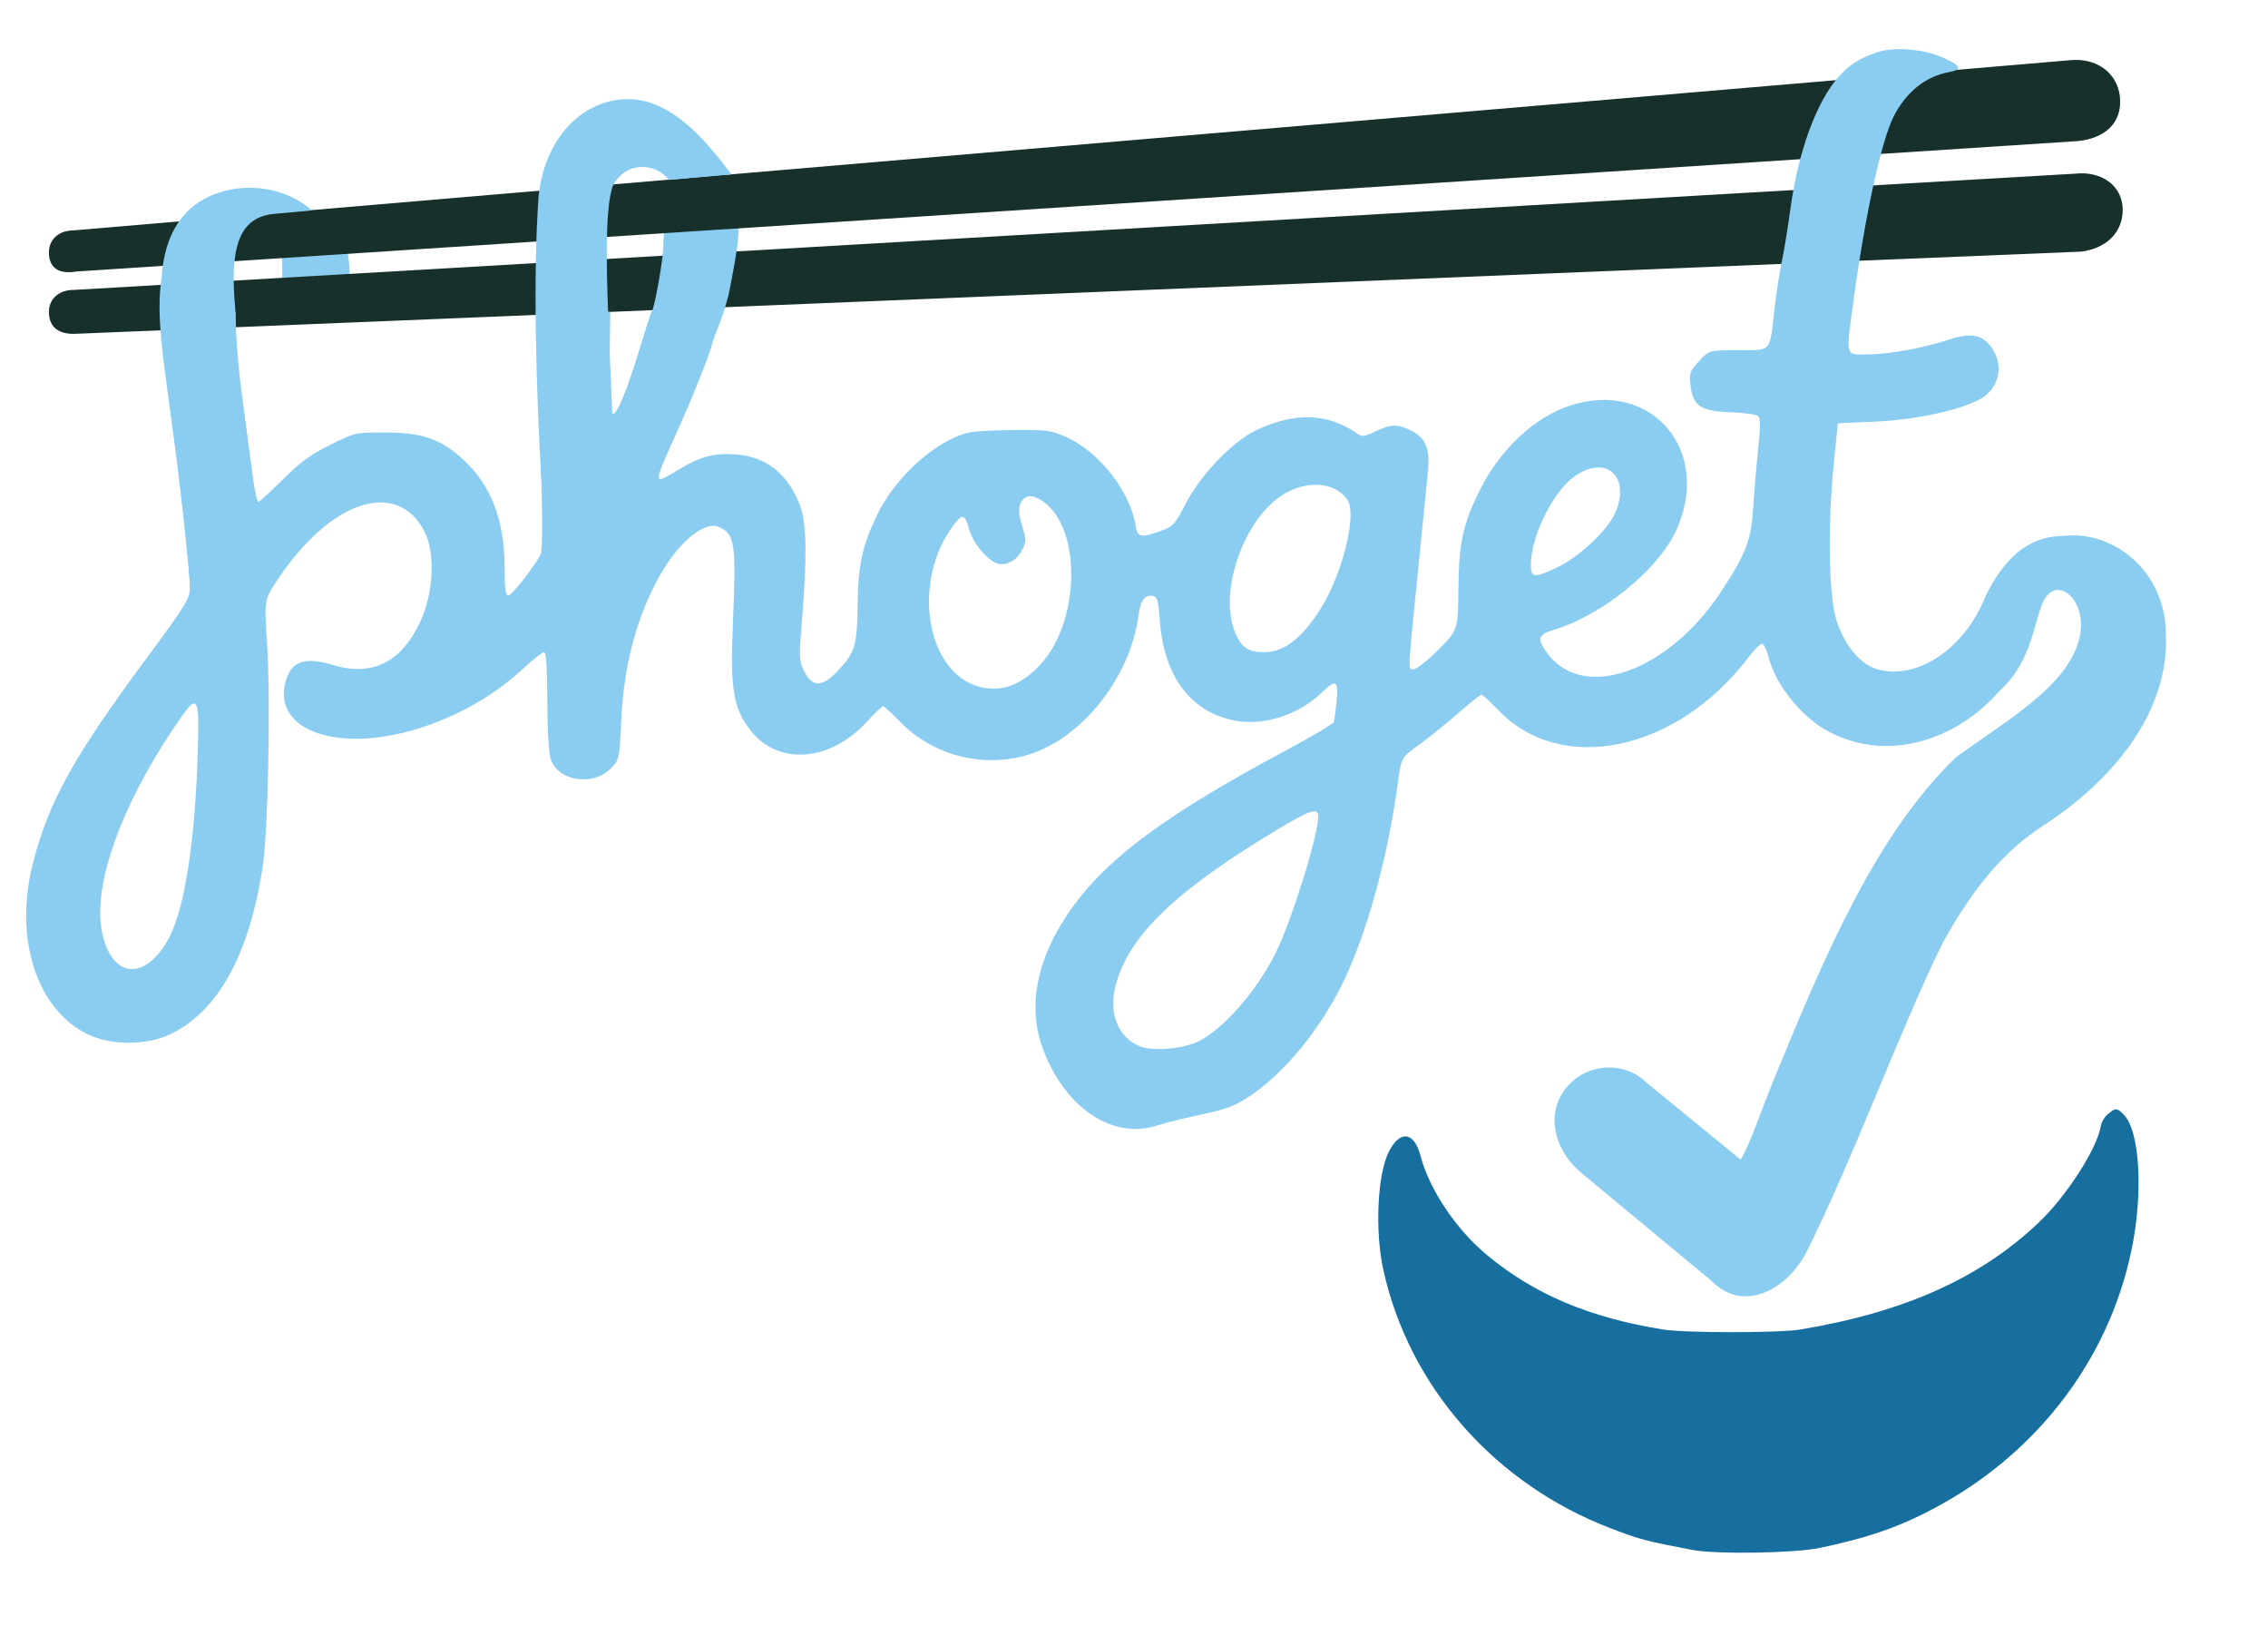
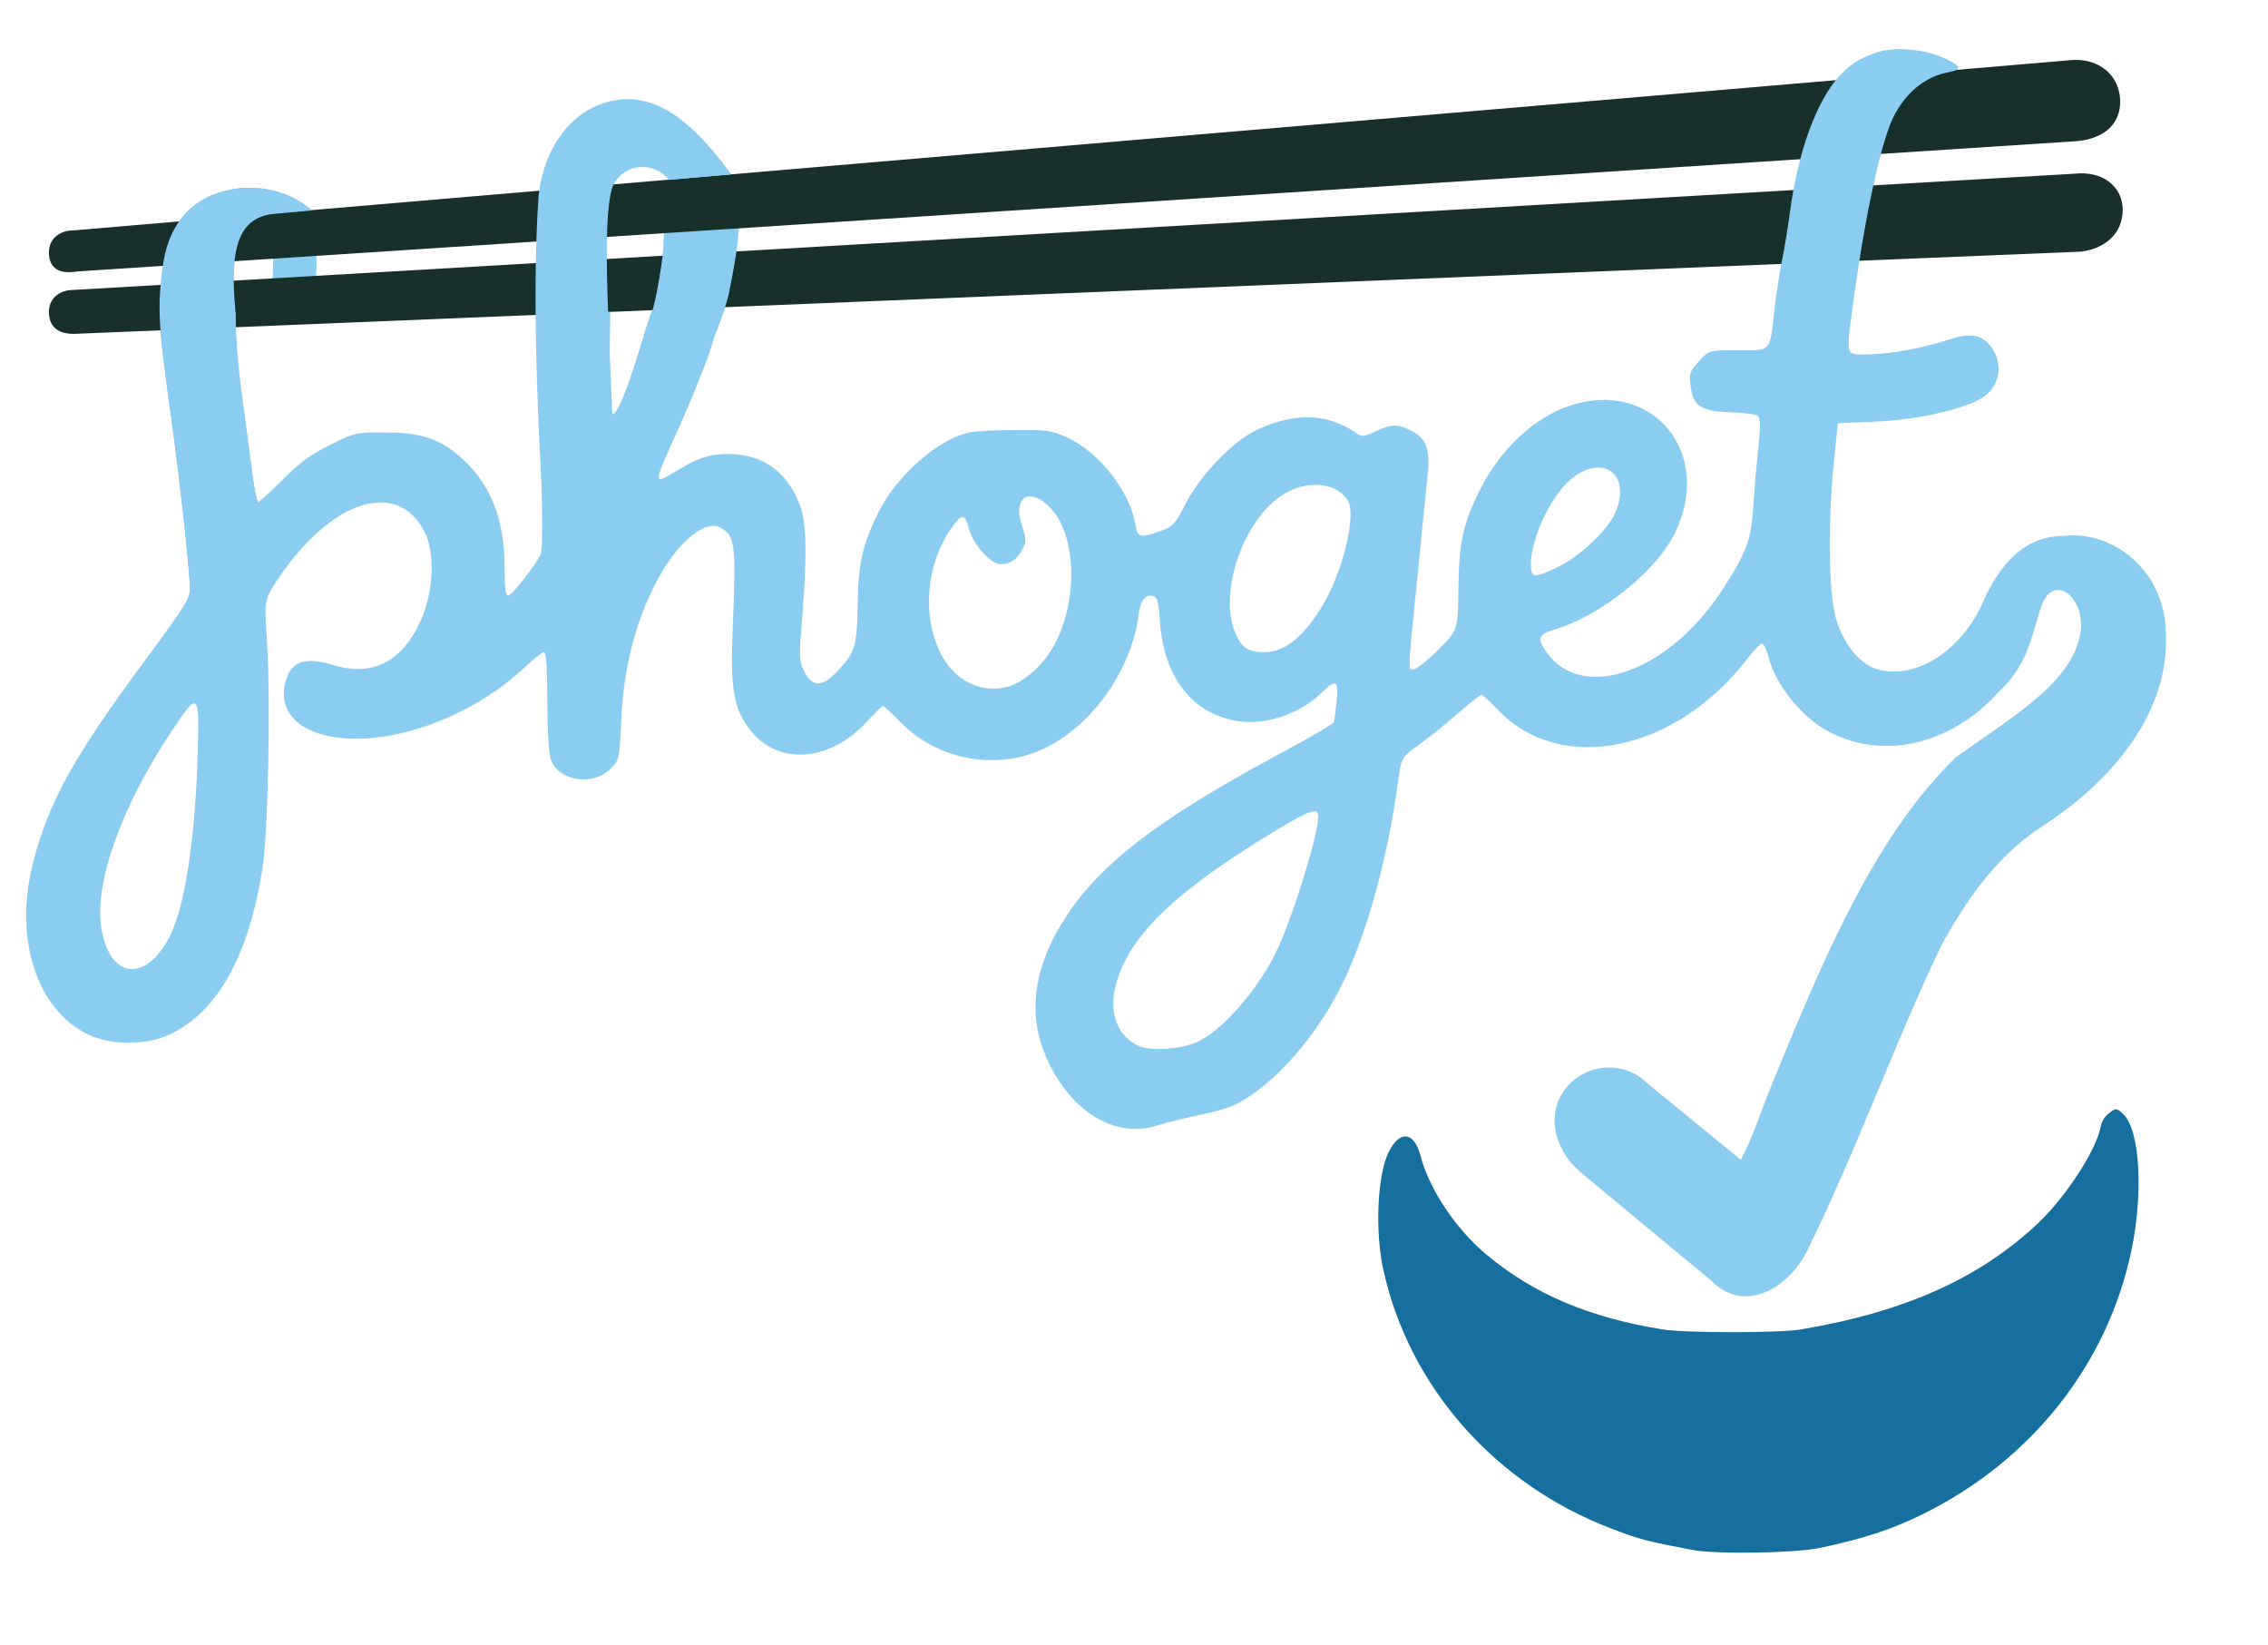
<svg xmlns="http://www.w3.org/2000/svg" viewBox="0 0 800 580" role="img" aria-labelledby="title description">
  <defs>
    <clipPath id="lettering-body-clip">
      <path clip-rule="evenodd" d="M0 0H800V580H0Z M48 50H140V110H48Z M180 25H275V110H180Z" />
    </clipPath>
    <clipPath id="h-return-through-clip">
      <path d="M180 84H280V190H180Z" />
    </clipPath>
  </defs>
  <g id="fold-backs" fill="#8bcdf1">
-     <path id="p-fold-back" d="M97 77L116 75C123 82 124 94 123 104L99 106C100 95 100 87 97 77ZM100 73L108 73.5V78L100 79Z" />
+     <path id="p-fold-back" d="M66.975 207.183C67.008 201.409 63.534 169.778 60.420 147.5C57.5 126 55 111 57 98C58 82 65 72 77 68C89 64 102 67 110 74.2C112 82 112 95 111 106L96 107C96 96 97 85 96 75.5C84 77 81 88 83 109C83 125 84 135 85.984 144.5C87.093 152.75 88.509 163.438 89.131 168.25C89.753 173.062 90.626 177 91.070 177L91 200Z" />
    <path id="h-fold-back" d="M235 64L258 62C263 74 260 89 257 104C251 127 233 156 217 174L205 163C211 158 215 152 216.254 146C217.916 146 221.549 136.939 226.480 120.5C227.964 115.55 229.584 110.6 230.078 109.5C231.177 107.056 234 90.807 234 86.928L235 64ZM250 59.5L256 60V66L250 67Z" />
  </g>
  <g id="chopsticks" fill="#18302b" stroke="#18302b" stroke-width="1.5" stroke-linejoin="round">
    <path id="upper-chopstick" d="M26 82 730 22C739 21 746 26 747 34C748 43 742 48 733 49L27 95C21 96 18 94 18 89C18 85 21 82 26 82Z" />
    <path id="lower-chopstick" d="M26 103 732 62C741 61 748 66 748 74C748 82 742 87 734 88L26 117C20 117 18 114 18 110C18 106 21 103 26 103Z" />
  </g>
  <g id="lettering-body" clip-path="url(#lettering-body-clip)">
    <path id="noodle-lettering" fill="#8bcdf1" fill-rule="evenodd" d="M 662.500 18.335 C 656.001 20.494, 652.570 22.626, 648.700 26.910 C 640.750 35.709, 634.230 53.549, 631.489 74 C 630.641 80.325, 629.314 88.425, 628.540 92 C 627.765 95.575, 626.594 103.225, 625.936 109 C 624.167 124.535, 625.086 123.500, 613.063 123.500 C 602.858 123.500, 602.858 123.500, 599.312 127.363 C 596.087 130.876, 595.811 131.635, 596.273 135.731 C 597.112 143.169, 599.841 145.040, 610.359 145.387 C 615.152 145.544, 619.572 146.172, 620.180 146.780 C 620.989 147.589, 620.990 150.665, 620.184 158.193 C 619.578 163.862, 618.780 173.225, 618.410 179 C 617.672 190.534, 616.048 194.862, 607.530 208 C 588.631 237.150, 557.936 247.945, 545.396 229.851 C 542.126 225.131, 542.626 223.722, 548.146 222.098 C 564.765 217.209, 584.517 201.277, 591.026 187.510 C 604.355 159.320, 582.748 133.540, 553.771 143.060 C 541.066 147.235, 529.030 158.572, 521.833 173.146 C 515.968 185.022, 514.583 191.504, 514.421 207.834 C 514.280 222.168, 514.280 222.168, 507.417 229.084 C 503.642 232.888, 499.708 236, 498.675 236 C 496.531 236, 496.374 239.160, 500.614 197 C 501.970 183.525, 503.349 169.708, 503.680 166.296 C 504.456 158.285, 502.938 154.519, 497.897 151.947 C 493.016 149.457, 490.672 149.496, 485.176 152.157 C 481.685 153.847, 480.372 154.065, 479.110 153.167 C 468.594 145.681, 456.906 145.202, 443.178 151.695 C 434.864 155.627, 423.540 167.380, 418.285 177.529 C 414.391 185.051, 413.824 185.668, 409.314 187.284 C 402.184 189.840, 401.279 189.612, 400.510 185.059 C 398.516 173.256, 387.785 159.526, 376.500 154.339 C 370.962 151.793, 369.569 151.586, 358.408 151.649 C 351.758 151.687, 344.558 152.044, 342.408 152.443 C 331.184 154.526, 316.227 167.618, 309.626 181.136 C 304.131 192.390, 302.734 198.744, 302.513 213.500 C 302.294 228.062, 301.637 230.144, 295.075 237.041 C 289.936 242.444, 286.388 242.318, 283.612 236.633 C 281.839 233.003, 281.798 231.858, 282.945 217.874 C 284.729 196.110, 284.504 184.349, 282.189 178.255 C 277.993 167.211, 270.376 161.117, 259.710 160.270 C 252.047 159.662, 247.167 160.925, 239.609 165.477 C 229.965 171.284, 229.956 171.930, 239.823 150 C 243.659 141.475, 248.403 129.775, 250.365 124 C 254.003 113.289, 259.653 83.158, 258.248 81.956 C 257.376 81.210, 236.445 82.607, 234.986 83.509 C 234.444 83.844, 234 85.383, 234 86.928 C 234 90.807, 231.177 107.056, 230.078 109.500 C 229.584 110.600, 227.964 115.550, 226.480 120.500 C 221.549 136.939, 217.916 146, 216.254 146 C 214.864 146, 214.757 142.275, 215.256 111.250 C 215.832 75.431, 216.424 69.787, 220.284 63.243 C 222.959 58.709, 226.387 58.039, 229.863 61.369 C 232.596 63.988, 232.596 63.988, 243.542 62.950 C 249.561 62.380, 254.896 61.504, 255.397 61.003 C 255.944 60.456, 255.626 58.309, 254.600 55.622 C 249.323 41.806, 237.508 34.211, 222.900 35.244 C 207.270 36.351, 196.067 48.327, 192.326 67.931 C 190.338 78.348, 189.621 121.785, 190.781 161.500 C 191.399 182.658, 191.378 194.178, 190.719 195.500 C 188.578 199.793, 180.545 210, 179.307 210 C 178.320 210, 178 207.604, 178 200.210 C 178 183.540, 173.197 171.037, 163.329 162.018 C 155.422 154.791, 148.963 152.554, 135.923 152.524 C 125.414 152.500, 125.291 152.528, 116.457 156.906 C 109.488 160.360, 105.873 163.005, 99.723 169.156 C 95.409 173.470, 91.515 177, 91.070 177 C 90.626 177, 89.753 173.062, 89.131 168.250 C 88.509 163.438, 87.093 152.750, 85.984 144.500 C 79.224 94.220, 83.933 77.151, 105.304 74.481 C 112.180 73.622, 112.206 72.504, 105.429 69.091 C 98.283 65.493, 84.782 64.950, 76.843 67.942 C 58.008 75.041, 53.406 97.330, 60.420 147.500 C 63.534 169.778, 67.008 201.409, 66.975 207.183 C 66.952 211.170, 65.765 213.105, 51.432 232.500 C 25.713 267.302, 17.149 282.793, 11.589 304.568 C 4.865 330.903, 12.870 355.895, 30.858 364.730 C 39.165 368.809, 51.924 368.765, 60.349 364.628 C 76.914 356.494, 87.651 337.114, 92.554 306.500 C 94.578 293.863, 95.521 247.368, 94.177 226.500 C 93.210 211.500, 93.210 211.500, 97.855 204.518 C 116.503 176.488, 139.939 168.721, 149.665 187.346 C 153.655 194.988, 152.975 209.181, 148.125 219.500 C 141.468 233.664, 131.184 238.690, 117.409 234.511 C 107.892 231.624, 103.118 233.081, 100.992 239.524 C 98.281 247.738, 101.929 254.664, 110.773 258.096 C 130.007 265.560, 163.579 255.421, 184.534 235.820 C 187.955 232.619, 191.260 230, 191.877 230 C 192.662 230, 193.017 235.195, 193.056 247.250 C 193.091 257.906, 193.569 265.798, 194.306 267.895 C 196.984 275.509, 209.087 277.374, 215.328 271.134 C 218.470 267.992, 218.470 267.992, 219.150 253.746 C 220.086 234.113, 224.706 217.067, 233.060 202.414 C 239.591 190.957, 248.676 183.620, 253.569 185.850 C 259.304 188.463, 259.704 191.300, 258.483 220.718 C 257.559 242.996, 258.665 249.654, 264.576 257.396 C 274.205 270.007, 292.533 268.832, 305.552 254.770 C 308.490 251.597, 311.154 249, 311.472 249 C 311.790 249, 314.626 251.621, 317.775 254.825 C 329.358 266.609, 347.068 271.036, 362.909 266.105 C 381.813 260.222, 398.701 238.811, 401.585 217.074 C 402.301 211.677, 403.821 209.628, 406.702 210.178 C 408.203 210.465, 408.603 211.924, 409.124 219.011 C 410.568 238.658, 420.140 251.288, 435.796 254.199 C 445.776 256.055, 458.182 252.049, 466.042 244.433 C 471.296 239.341, 472.218 239.820, 471.471 247.250 C 471.126 250.688, 470.686 254.015, 470.493 254.645 C 470.301 255.274, 462.799 259.720, 453.822 264.525 C 412.549 286.616, 391.836 301.685, 379.069 318.907 C 365.895 336.678, 362.047 354.360, 367.932 370.087 C 375.5 390.3, 392 402, 408 397 C 420 393.25, 430 392.606, 436.480 389.187 C 449.657 382.233, 464.069 365.886, 473.237 347.500 C 481.870 330.185, 489.481 302.825, 493.032 276.338 C 494.260 267.176, 494.260 267.176, 500.412 262.750 C 503.795 260.316, 510.001 255.327, 514.203 251.662 C 518.404 247.998, 522.160 245, 522.550 245 C 522.939 245, 525.646 247.485, 528.564 250.522 C 550.727 273.589, 591.407 265.032, 616.593 232.006 C 618.693 229.253, 620.908 227, 621.516 227 C 622.124 227, 623.196 229.241, 623.898 231.980 C 626.398 241.734, 635.852 253.328, 645.205 258.109 C666 269 690 261 705 244C716 234 717 222 720 214C724 202 735 210 734 222C732 240 711 252 690 267C662 294 644 336 626 380C621 392 618 402 614 409L581 382C573 374 560 375 553 383C545 392 548 405 557 413L604 452C615 463 630 455 637 442C654 408 669 366 685 333C696 313 707 300 721 291C747 274 765 250 764 224C764 201 745 187 728 189C714 189 706 199 700.549 209.874 C 693.234 228.540, 676.602 239.932, 662.292 236.079 C 656.264 234.455, 650.569 227.614, 647.729 218.585 C 645.006 209.931, 644.630 185.028, 646.888 162.894 L 648.275 149.288 661.388 148.710 C 675.257 148.099, 690.309 144.924, 698.048 140.976 C 704.944 137.457, 707.051 129.340, 702.732 122.930 C 699.375 117.949, 695.434 117.169, 687.189 119.853 C 677.909 122.873, 666.019 125, 658.412 125 C 650.715 125, 651.010 126.393, 654.034 104.337 C 658.031 75.179, 663.703 49.424, 667.968 41.062 C 672.341 32.491, 679.147 27.001, 687.297 25.472 C 692.365 24.521, 691.952 23.325, 685.540 20.390 C 678.880 17.341, 668.325 16.399, 662.500 18.335 M 104.750 90.743 C 97.463 91.064, 97 91.220, 97 93.351 C 97 98.724, 98.444 99.200, 112.033 98.314 C 124.500 97.500, 124.500 97.500, 124.238 95 C 123.661 89.492, 125.260 89.841, 104.750 90.743 M 555.326 168.047 C 547.798 173.381, 540 189.185, 540 199.105 C 540 203.948, 541.030 204.042, 549.538 199.982 C 556.838 196.498, 566.638 187.390, 569.440 181.485 C 575.633 168.434, 566.735 159.962, 555.326 168.047 M 453.304 173.999 C 438.771 182.334, 429.373 209.212, 435.937 223.669 C 438.172 228.593, 440.405 230, 445.984 230 C 452.952 230, 459.330 225.052, 465.911 214.543 C 473.529 202.375, 478.692 181.512, 475.347 176.407 C 471.294 170.221, 461.716 169.175, 453.304 173.999 M 359.936 177.670 C 359.178 179.662, 359.335 181.657, 360.555 185.536 C 362.058 190.314, 362.060 190.983, 360.584 193.837 C 358.806 197.276, 356.256 199, 352.948 199 C 349.544 199, 343.268 192.031, 341.830 186.655 C 340.263 180.795, 339.304 180.825, 335.188 186.863 C 322.256 205.838, 326.696 235.136, 343.476 241.544 C 351.912 244.766, 359.908 242.233, 367.316 233.993 C 380.445 219.391, 381.553 188.717, 369.339 177.993 C 364.981 174.167, 361.315 174.041, 359.936 177.670 M 60.623 257.750 C 42.621 284.811, 33.129 311.494, 35.790 327.555 C 38.743 345.371, 51.479 346.702, 59.959 330.081 C 65.117 319.970, 68.737 296.599, 69.691 267.250 C 70.453 243.801, 70.128 243.461, 60.623 257.750 M 450.870 292.390 C 414.363 314.325, 398.007 330.102, 393.489 347.738 C 391.015 357.394, 394.386 365.846, 401.962 368.984 C 406.541 370.881, 417.621 369.915, 423 367.150 C 431.748 362.653, 443.313 349.388, 449.839 336.363 C 455.433 325.201, 465 294.631, 465 287.921 C 465 284.730, 462.083 285.653, 450.870 292.390 Z" />
  </g>
  <g id="fold-fronts" fill="#8bcdf1">
    <path id="p-fold-front" d="M66.975 207.183C67.008 201.409 63.534 169.778 60.420 147.5C57.5 126 55 111 57 98C58 82 65 72 77 68C89 64 102 67 110 74.2L96 75.5C84 77 81 88 83 109C83 125 84 135 85.984 144.5C87.093 152.75 88.509 163.438 89.131 168.25C89.753 173.062 90.626 177 91.070 177L91 200Z" />
    <path id="h-fold-front" d="M191 170C189 136 188 96 190 69C192 50 204 36 220 35C237 34 250 51 258 61.5L236 63.45C231 57 220 57 216 66C212 79 215 117 217 170Z" />
    <path id="h-return-through" clip-path="url(#h-return-through-clip)" d="M235 64L258 62C263 74 260 89 257 104C251 127 233 156 217 174L205 163C211 158 215 152 216.254 146C217.916 146 221.549 136.939 226.480 120.5C227.964 115.55 229.584 110.6 230.078 109.5C231.177 107.056 234 90.807 234 86.928L235 64ZM250 59.5L256 60V66L250 67Z" />
  </g>
  <g transform="translate(138 25) scale(.7)">
    <path id="bowl" fill="#176f9f" fill-rule="evenodd" d="M 865.111 525.560 C 863.159 527.203, 861.837 529.443, 861.423 531.810 C 859.400 543.385, 843.977 567.221, 829.915 580.504 C 800.362 608.420, 762.402 625.399, 710 634.142 C 699.400 635.911, 652.058 635.909, 641 634.140 C 603.833 628.194, 575.847 616.353, 552 596.484 C 536.476 583.550, 523.063 563.490, 518.658 546.621 C 515.478 534.445, 508.267 533.507, 502.698 544.544 C 496.928 555.977, 495.601 584.336, 499.914 604 C 512.835 662.897, 556.085 712.017, 614.731 734.397 C 629.244 739.936, 632.294 740.741, 655.500 745.161 C 667.723 747.490, 707.148 746.869, 720 744.146 C 742.232 739.435, 756.359 734.791, 772 727.051 C 826.708 699.979, 865.071 651.345, 876.952 594 C 882.954 565.034, 881.149 533.996, 872.989 525.835 C 869.515 522.361, 868.937 522.341, 865.111 525.560 Z" />
  </g>
</svg>
